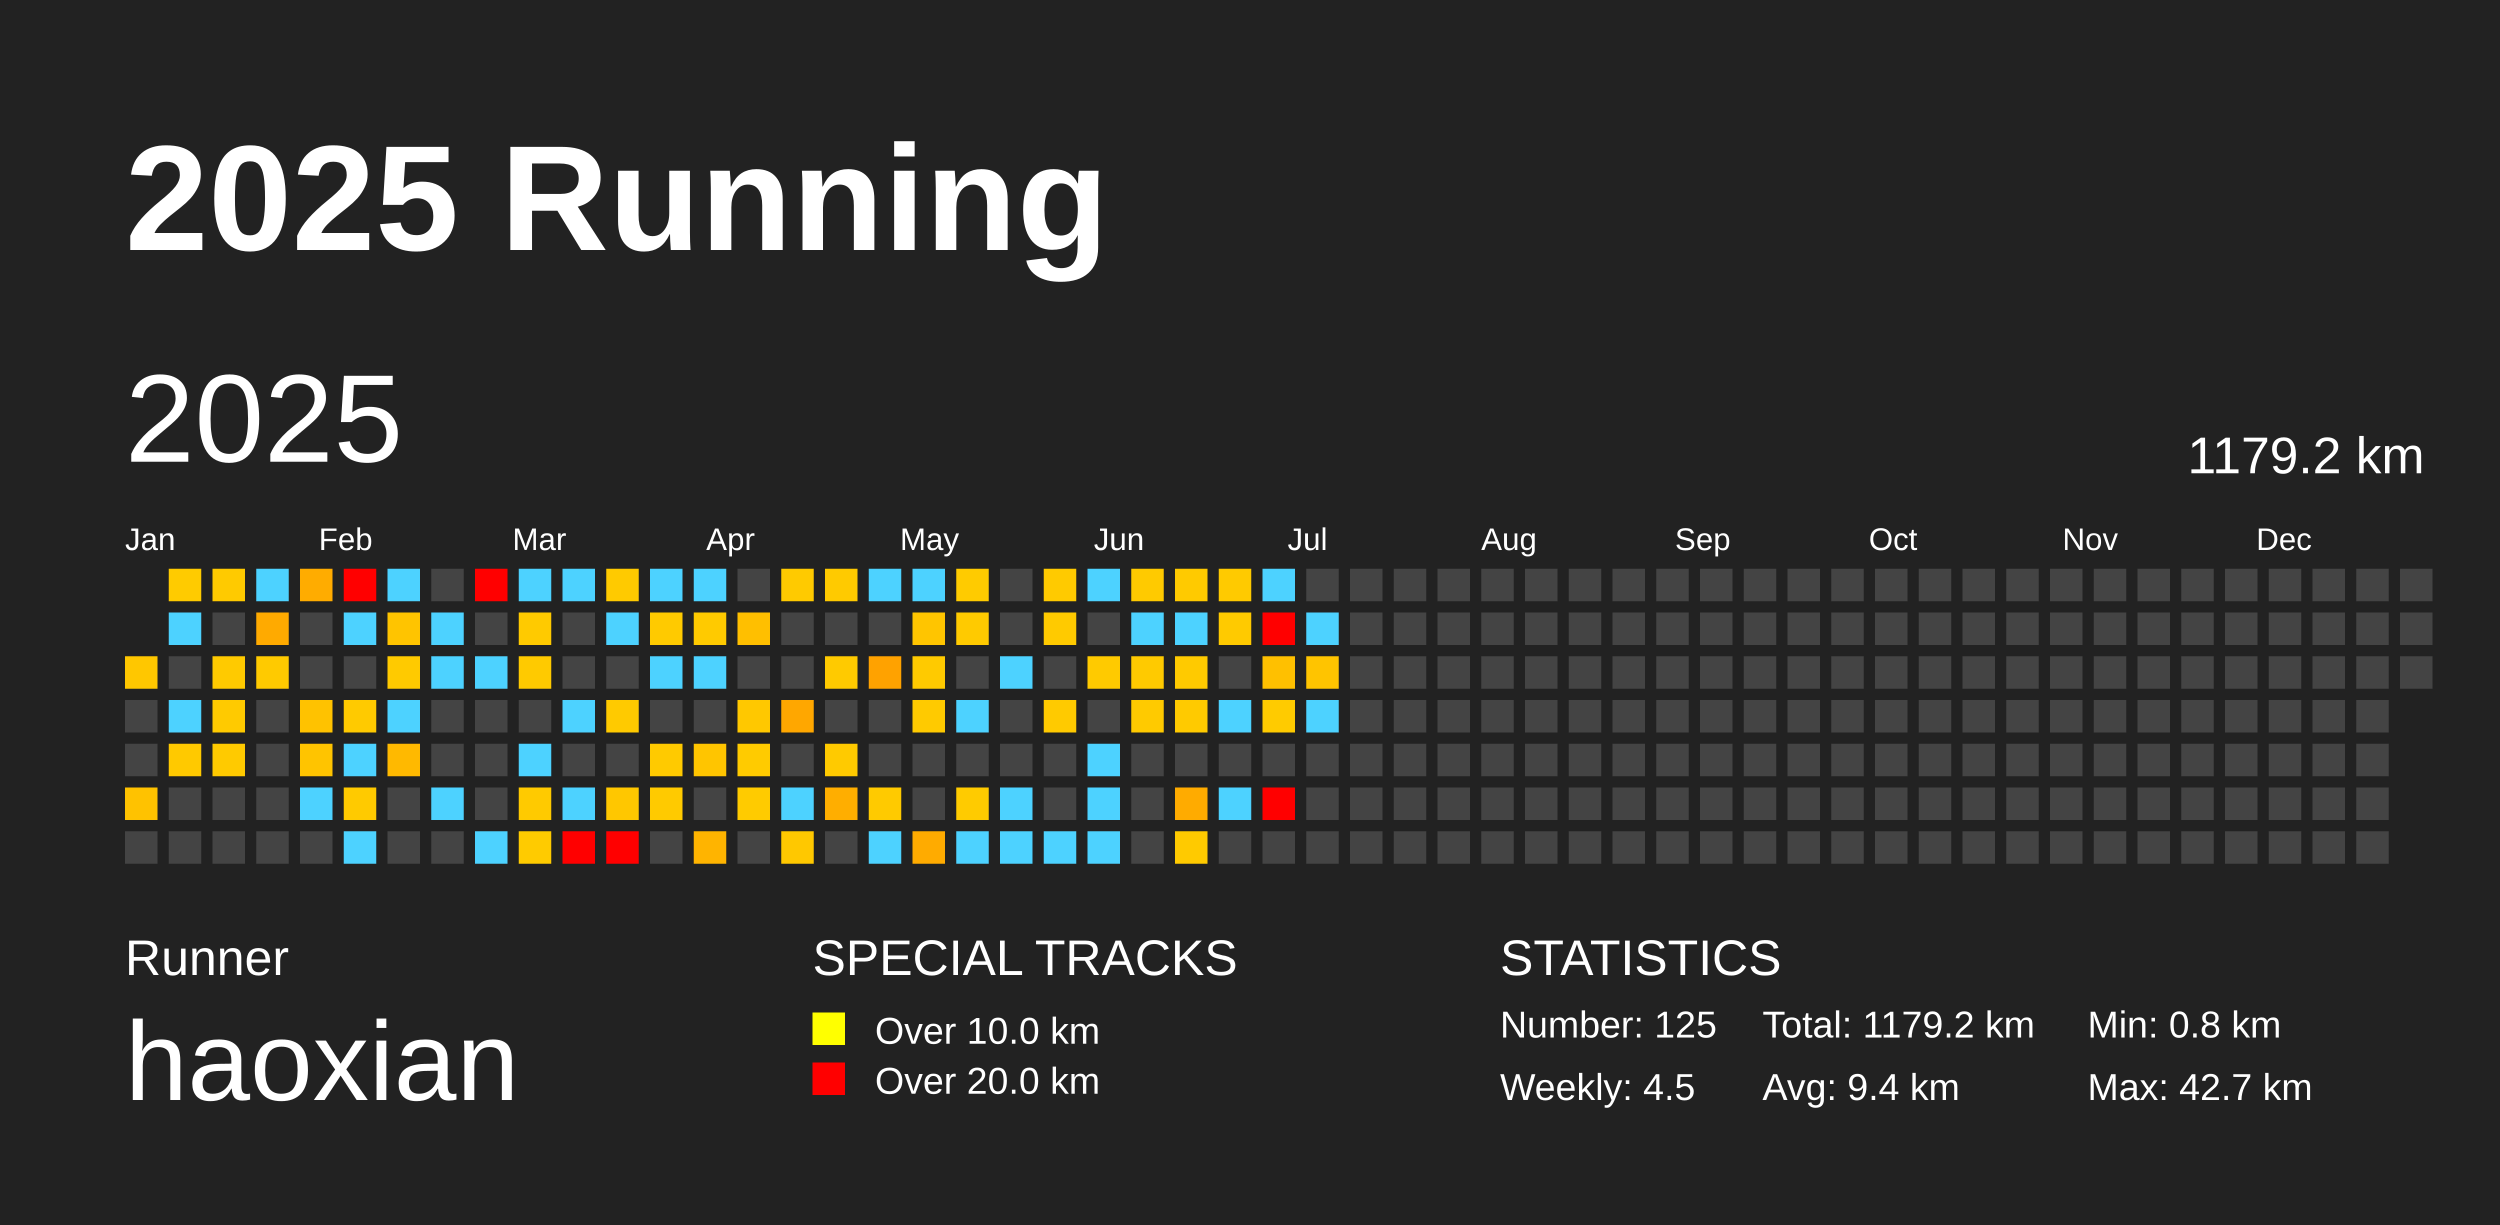
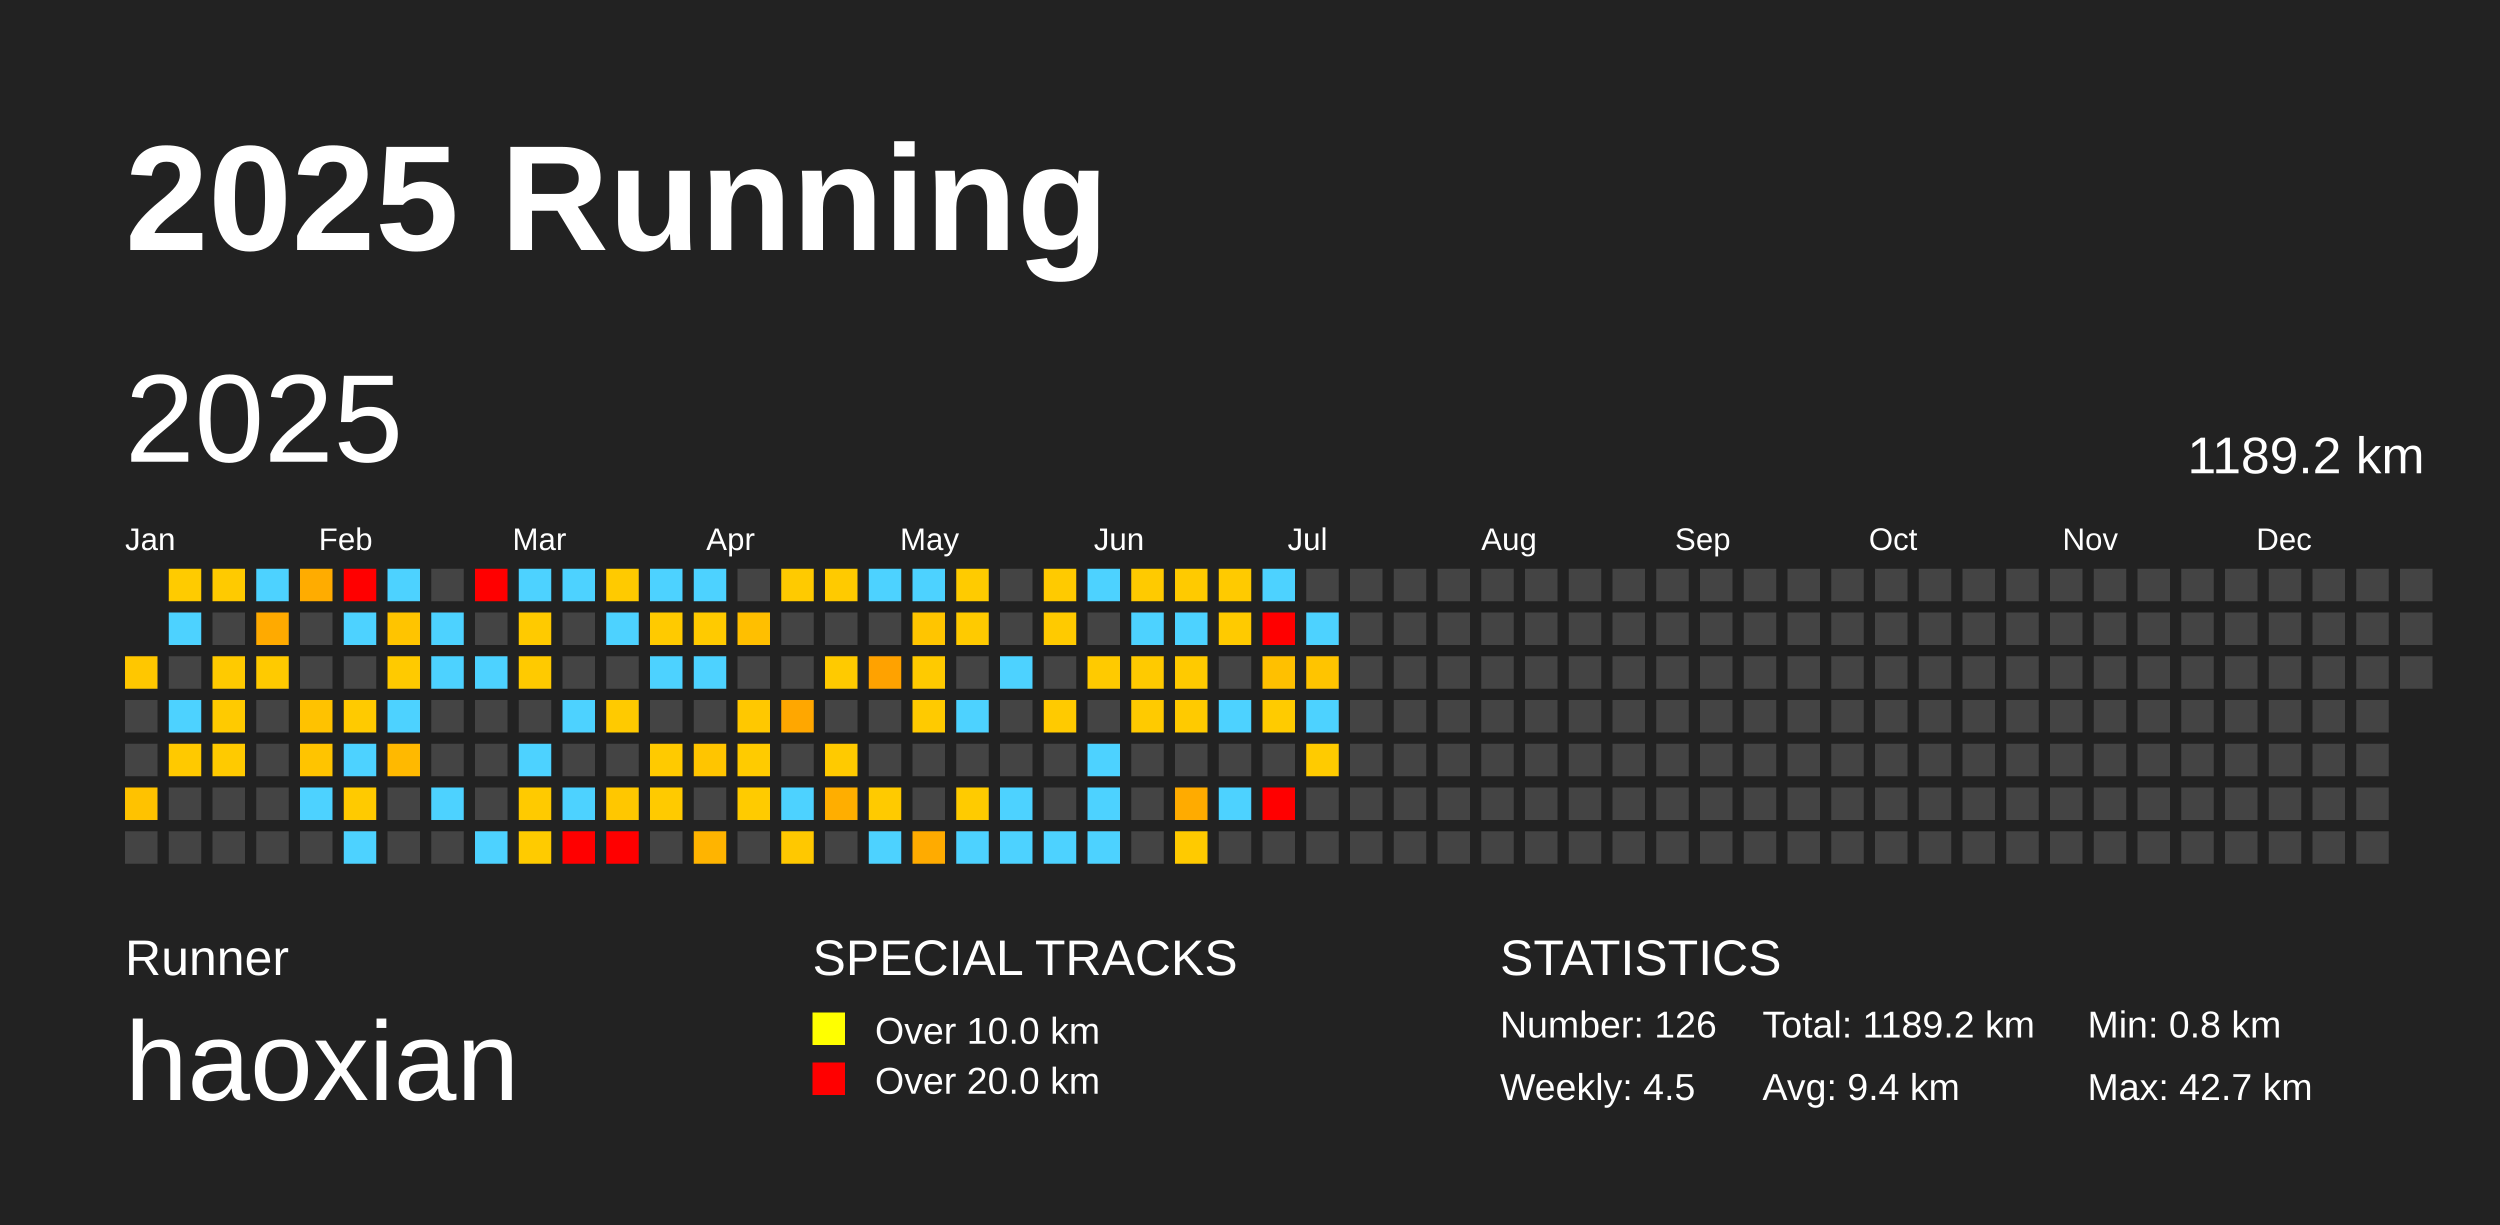
<svg xmlns="http://www.w3.org/2000/svg" baseProfile="full" height="98mm" version="1.1" viewBox="0,0,200,98" width="200mm">
  <defs />
  <rect fill="#222222" height="98" width="200" x="0" y="0" />
  <text fill="#FFFFFF" style="font-size:12px; font-family:Arial; font-weight:bold;" x="10" y="20">2025 Running</text>
  <text fill="#FFFFFF" style="font-size:4px; font-family:Arial" x="10" y="78">Runner</text>
  <text fill="#FFFFFF" style="font-size:9px; font-family:Arial" x="10" y="88">haoxian</text>
  <text fill="#FFFFFF" style="font-size:4px; font-family:Arial" x="65" y="78">SPECIAL TRACKS</text>
  <rect fill="yellow" height="2.6" width="2.6" x="65" y="81" />
  <text fill="#FFFFFF" style="font-size:3px; font-family:Arial" x="70" y="83.5">Over 10.0 km</text>
  <rect fill="red" height="2.6" width="2.6" x="65" y="85" />
  <text fill="#FFFFFF" style="font-size:3px; font-family:Arial" x="70" y="87.5">Over 20.0 km</text>
  <text fill="#FFFFFF" style="font-size:4px; font-family:Arial" x="120" y="78">STATISTICS</text>
-   <text fill="#FFFFFF" style="font-size:3px; font-family:Arial" x="120" y="83">Number: 125</text>
+   <text fill="#FFFFFF" style="font-size:3px; font-family:Arial" x="120" y="83">Number: 126</text>
  <text fill="#FFFFFF" style="font-size:3px; font-family:Arial" x="120" y="88">Weekly: 4.5</text>
-   <text fill="#FFFFFF" style="font-size:3px; font-family:Arial" x="141" y="83">Total: 1179.2 km</text>
+   <text fill="#FFFFFF" style="font-size:3px; font-family:Arial" x="141" y="83">Total: 1189.2 km</text>
  <text fill="#FFFFFF" style="font-size:3px; font-family:Arial" x="141" y="88">Avg: 9.4 km</text>
  <text fill="#FFFFFF" style="font-size:3px; font-family:Arial" x="167" y="83">Min: 0.8 km</text>
  <text fill="#FFFFFF" style="font-size:3px; font-family:Arial" x="167" y="88">Max: 42.7 km</text>
  <text dominant-baseline="hanging" fill="#FFFFFF" style="font-size:10.0px; font-family:Arial;" x="10" y="30">2025</text>
-   <text dominant-baseline="hanging" fill="#FFFFFF" style="font-size:4.125px; font-family:Arial;" x="175" y="35">1179.2 km</text>
+   <text dominant-baseline="hanging" fill="#FFFFFF" style="font-size:4.125px; font-family:Arial;" x="175" y="35">1189.2 km</text>
  <text fill="#FFFFFF" style="font-size:2.5px; font-family:Arial" x="10.0" y="44">Jan</text>
  <text fill="#FFFFFF" style="font-size:2.5px; font-family:Arial" x="25.5" y="44">Feb</text>
  <text fill="#FFFFFF" style="font-size:2.5px; font-family:Arial" x="41.0" y="44">Mar</text>
  <text fill="#FFFFFF" style="font-size:2.5px; font-family:Arial" x="56.5" y="44">Apr</text>
  <text fill="#FFFFFF" style="font-size:2.5px; font-family:Arial" x="72.0" y="44">May</text>
  <text fill="#FFFFFF" style="font-size:2.5px; font-family:Arial" x="87.5" y="44">Jun</text>
  <text fill="#FFFFFF" style="font-size:2.5px; font-family:Arial" x="103.0" y="44">Jul</text>
  <text fill="#FFFFFF" style="font-size:2.5px; font-family:Arial" x="118.5" y="44">Aug</text>
  <text fill="#FFFFFF" style="font-size:2.5px; font-family:Arial" x="134.0" y="44">Sep</text>
  <text fill="#FFFFFF" style="font-size:2.5px; font-family:Arial" x="149.5" y="44">Oct</text>
  <text fill="#FFFFFF" style="font-size:2.5px; font-family:Arial" x="165.0" y="44">Nov</text>
  <text fill="#FFFFFF" style="font-size:2.5px; font-family:Arial" x="180.5" y="44">Dec</text>
  <rect fill="#ffc700" height="2.6" width="2.6" x="10.0" y="52.5" />
  <rect fill="#444444" height="2.6" width="2.6" x="10.0" y="56.0" />
  <rect fill="#444444" height="2.6" width="2.6" x="10.0" y="59.5" />
  <rect fill="#ffc200" height="2.6" width="2.6" x="10.0" y="63.0" />
  <rect fill="#444444" height="2.6" width="2.6" x="10.0" y="66.5" />
  <rect fill="#ffcb00" height="2.6" width="2.6" x="13.5" y="45.5" />
  <rect fill="#4dd2ff" height="2.6" width="2.6" x="13.5" y="49.0" />
  <rect fill="#444444" height="2.6" width="2.6" x="13.5" y="52.5" />
  <rect fill="#4dd2ff" height="2.6" width="2.6" x="13.5" y="56.0" />
  <rect fill="#ffc900" height="2.6" width="2.6" x="13.5" y="59.5" />
  <rect fill="#444444" height="2.6" width="2.6" x="13.5" y="63.0" />
  <rect fill="#444444" height="2.6" width="2.6" x="13.5" y="66.5" />
  <rect fill="#ffca00" height="2.6" width="2.6" x="17.0" y="45.5" />
  <rect fill="#444444" height="2.6" width="2.6" x="17.0" y="49.0" />
  <rect fill="#ffca00" height="2.6" width="2.6" x="17.0" y="52.5" />
  <rect fill="#ffca00" height="2.6" width="2.6" x="17.0" y="56.0" />
  <rect fill="#ffca00" height="2.6" width="2.6" x="17.0" y="59.5" />
  <rect fill="#444444" height="2.6" width="2.6" x="17.0" y="63.0" />
  <rect fill="#444444" height="2.6" width="2.6" x="17.0" y="66.5" />
  <rect fill="#4dd2ff" height="2.6" width="2.6" x="20.5" y="45.5" />
  <rect fill="#ffaa00" height="2.6" width="2.6" x="20.5" y="49.0" />
  <rect fill="#ffca00" height="2.6" width="2.6" x="20.5" y="52.5" />
  <rect fill="#444444" height="2.6" width="2.6" x="20.5" y="56.0" />
  <rect fill="#444444" height="2.6" width="2.6" x="20.5" y="59.5" />
  <rect fill="#444444" height="2.6" width="2.6" x="20.5" y="63.0" />
  <rect fill="#444444" height="2.6" width="2.6" x="20.5" y="66.5" />
  <rect fill="#ffac00" height="2.6" width="2.6" x="24.0" y="45.5" />
  <rect fill="#444444" height="2.6" width="2.6" x="24.0" y="49.0" />
  <rect fill="#444444" height="2.6" width="2.6" x="24.0" y="52.5" />
  <rect fill="#ffc200" height="2.6" width="2.6" x="24.0" y="56.0" />
  <rect fill="#ffc400" height="2.6" width="2.6" x="24.0" y="59.5" />
  <rect fill="#4dd2ff" height="2.6" width="2.6" x="24.0" y="63.0" />
  <rect fill="#444444" height="2.6" width="2.6" x="24.0" y="66.5" />
  <rect fill="red" height="2.6" width="2.6" x="27.5" y="45.5" />
  <rect fill="#4dd2ff" height="2.6" width="2.6" x="27.5" y="49.0" />
  <rect fill="#444444" height="2.6" width="2.6" x="27.5" y="52.5" />
  <rect fill="#ffca00" height="2.6" width="2.6" x="27.5" y="56.0" />
  <rect fill="#4dd2ff" height="2.6" width="2.6" x="27.5" y="59.5" />
  <rect fill="#ffca00" height="2.6" width="2.6" x="27.5" y="63.0" />
  <rect fill="#4dd2ff" height="2.6" width="2.6" x="27.5" y="66.5" />
  <rect fill="#4dd2ff" height="2.6" width="2.6" x="31.0" y="45.5" />
  <rect fill="#ffc400" height="2.6" width="2.6" x="31.0" y="49.0" />
  <rect fill="#ffca00" height="2.6" width="2.6" x="31.0" y="52.5" />
  <rect fill="#4dd2ff" height="2.6" width="2.6" x="31.0" y="56.0" />
  <rect fill="#ffb900" height="2.6" width="2.6" x="31.0" y="59.5" />
  <rect fill="#444444" height="2.6" width="2.6" x="31.0" y="63.0" />
  <rect fill="#444444" height="2.6" width="2.6" x="31.0" y="66.5" />
  <rect fill="#444444" height="2.6" width="2.6" x="34.5" y="45.5" />
  <rect fill="#4dd2ff" height="2.6" width="2.6" x="34.5" y="49.0" />
  <rect fill="#4dd2ff" height="2.6" width="2.6" x="34.5" y="52.5" />
  <rect fill="#444444" height="2.6" width="2.6" x="34.5" y="56.0" />
  <rect fill="#444444" height="2.6" width="2.6" x="34.5" y="59.5" />
  <rect fill="#4dd2ff" height="2.6" width="2.6" x="34.5" y="63.0" />
  <rect fill="#444444" height="2.6" width="2.6" x="34.5" y="66.5" />
  <rect fill="red" height="2.6" width="2.6" x="38.0" y="45.5" />
  <rect fill="#444444" height="2.6" width="2.6" x="38.0" y="49.0" />
  <rect fill="#4dd2ff" height="2.6" width="2.6" x="38.0" y="52.5" />
  <rect fill="#444444" height="2.6" width="2.6" x="38.0" y="56.0" />
  <rect fill="#444444" height="2.6" width="2.6" x="38.0" y="59.5" />
  <rect fill="#444444" height="2.6" width="2.6" x="38.0" y="63.0" />
  <rect fill="#4dd2ff" height="2.6" width="2.6" x="38.0" y="66.5" />
  <rect fill="#4dd2ff" height="2.6" width="2.6" x="41.5" y="45.5" />
  <rect fill="#ffca00" height="2.6" width="2.6" x="41.5" y="49.0" />
  <rect fill="#ffca00" height="2.6" width="2.6" x="41.5" y="52.5" />
  <rect fill="#444444" height="2.6" width="2.6" x="41.5" y="56.0" />
  <rect fill="#4dd2ff" height="2.6" width="2.6" x="41.5" y="59.5" />
  <rect fill="#ffca00" height="2.6" width="2.6" x="41.5" y="63.0" />
  <rect fill="#ffcb00" height="2.6" width="2.6" x="41.5" y="66.5" />
  <rect fill="#4dd2ff" height="2.6" width="2.6" x="45.0" y="45.5" />
  <rect fill="#444444" height="2.6" width="2.6" x="45.0" y="49.0" />
  <rect fill="#444444" height="2.6" width="2.6" x="45.0" y="52.5" />
  <rect fill="#4dd2ff" height="2.6" width="2.6" x="45.0" y="56.0" />
  <rect fill="#444444" height="2.6" width="2.6" x="45.0" y="59.5" />
  <rect fill="#4dd2ff" height="2.6" width="2.6" x="45.0" y="63.0" />
  <rect fill="red" height="2.6" width="2.6" x="45.0" y="66.5" />
  <rect fill="#ffca00" height="2.6" width="2.6" x="48.5" y="45.5" />
  <rect fill="#4dd2ff" height="2.6" width="2.6" x="48.5" y="49.0" />
  <rect fill="#444444" height="2.6" width="2.6" x="48.5" y="52.5" />
  <rect fill="#ffca00" height="2.6" width="2.6" x="48.5" y="56.0" />
  <rect fill="#444444" height="2.6" width="2.6" x="48.5" y="59.5" />
  <rect fill="#ffc700" height="2.6" width="2.6" x="48.5" y="63.0" />
  <rect fill="red" height="2.6" width="2.6" x="48.5" y="66.5" />
  <rect fill="#4dd2ff" height="2.6" width="2.6" x="52.0" y="45.5" />
  <rect fill="#ffca00" height="2.6" width="2.6" x="52.0" y="49.0" />
  <rect fill="#4dd2ff" height="2.6" width="2.6" x="52.0" y="52.5" />
  <rect fill="#444444" height="2.6" width="2.6" x="52.0" y="56.0" />
  <rect fill="#ffca00" height="2.6" width="2.6" x="52.0" y="59.5" />
  <rect fill="#ffca00" height="2.6" width="2.6" x="52.0" y="63.0" />
  <rect fill="#444444" height="2.6" width="2.6" x="52.0" y="66.5" />
  <rect fill="#4dd2ff" height="2.6" width="2.6" x="55.5" y="45.5" />
  <rect fill="#ffca00" height="2.6" width="2.6" x="55.5" y="49.0" />
  <rect fill="#4dd2ff" height="2.6" width="2.6" x="55.5" y="52.5" />
  <rect fill="#444444" height="2.6" width="2.6" x="55.5" y="56.0" />
  <rect fill="#ffc500" height="2.6" width="2.6" x="55.5" y="59.5" />
  <rect fill="#444444" height="2.6" width="2.6" x="55.5" y="63.0" />
  <rect fill="#ffb400" height="2.6" width="2.6" x="55.5" y="66.5" />
  <rect fill="#444444" height="2.6" width="2.6" x="59.0" y="45.5" />
  <rect fill="#ffbf00" height="2.6" width="2.6" x="59.0" y="49.0" />
  <rect fill="#444444" height="2.6" width="2.6" x="59.0" y="52.5" />
  <rect fill="#ffc800" height="2.6" width="2.6" x="59.0" y="56.0" />
  <rect fill="#ffcb00" height="2.6" width="2.6" x="59.0" y="59.5" />
  <rect fill="#ffcb00" height="2.6" width="2.6" x="59.0" y="63.0" />
  <rect fill="#444444" height="2.6" width="2.6" x="59.0" y="66.5" />
  <rect fill="#ffca00" height="2.6" width="2.6" x="62.5" y="45.5" />
  <rect fill="#444444" height="2.6" width="2.6" x="62.5" y="49.0" />
  <rect fill="#444444" height="2.6" width="2.6" x="62.5" y="52.5" />
  <rect fill="#ffa700" height="2.6" width="2.6" x="62.5" y="56.0" />
  <rect fill="#444444" height="2.6" width="2.6" x="62.5" y="59.5" />
  <rect fill="#4dd2ff" height="2.6" width="2.6" x="62.5" y="63.0" />
  <rect fill="#ffc800" height="2.6" width="2.6" x="62.5" y="66.5" />
  <rect fill="#ffca00" height="2.6" width="2.6" x="66.0" y="45.5" />
  <rect fill="#444444" height="2.6" width="2.6" x="66.0" y="49.0" />
  <rect fill="#ffca00" height="2.6" width="2.6" x="66.0" y="52.5" />
  <rect fill="#444444" height="2.6" width="2.6" x="66.0" y="56.0" />
  <rect fill="#ffca00" height="2.6" width="2.6" x="66.0" y="59.5" />
  <rect fill="#ffae00" height="2.6" width="2.6" x="66.0" y="63.0" />
  <rect fill="#444444" height="2.6" width="2.6" x="66.0" y="66.5" />
  <rect fill="#4dd2ff" height="2.6" width="2.6" x="69.5" y="45.5" />
  <rect fill="#444444" height="2.6" width="2.6" x="69.5" y="49.0" />
  <rect fill="#ffa200" height="2.6" width="2.6" x="69.5" y="52.5" />
  <rect fill="#444444" height="2.6" width="2.6" x="69.5" y="56.0" />
  <rect fill="#444444" height="2.6" width="2.6" x="69.5" y="59.5" />
  <rect fill="#ffca00" height="2.6" width="2.6" x="69.5" y="63.0" />
  <rect fill="#4dd2ff" height="2.6" width="2.6" x="69.5" y="66.5" />
  <rect fill="#4dd2ff" height="2.6" width="2.6" x="73.0" y="45.5" />
  <rect fill="#ffc500" height="2.6" width="2.6" x="73.0" y="49.0" />
  <rect fill="#ffca00" height="2.6" width="2.6" x="73.0" y="52.5" />
  <rect fill="#ffca00" height="2.6" width="2.6" x="73.0" y="56.0" />
  <rect fill="#444444" height="2.6" width="2.6" x="73.0" y="59.5" />
  <rect fill="#444444" height="2.6" width="2.6" x="73.0" y="63.0" />
  <rect fill="#ffab00" height="2.6" width="2.6" x="73.0" y="66.5" />
  <rect fill="#ffcb00" height="2.6" width="2.6" x="76.5" y="45.5" />
  <rect fill="#ffca00" height="2.6" width="2.6" x="76.5" y="49.0" />
  <rect fill="#444444" height="2.6" width="2.6" x="76.5" y="52.5" />
  <rect fill="#4dd2ff" height="2.6" width="2.6" x="76.5" y="56.0" />
  <rect fill="#444444" height="2.6" width="2.6" x="76.5" y="59.5" />
  <rect fill="#ffcb00" height="2.6" width="2.6" x="76.5" y="63.0" />
  <rect fill="#4dd2ff" height="2.6" width="2.6" x="76.5" y="66.5" />
  <rect fill="#444444" height="2.6" width="2.6" x="80.0" y="45.5" />
  <rect fill="#444444" height="2.6" width="2.6" x="80.0" y="49.0" />
  <rect fill="#4dd2ff" height="2.6" width="2.6" x="80.0" y="52.5" />
  <rect fill="#444444" height="2.6" width="2.6" x="80.0" y="56.0" />
  <rect fill="#444444" height="2.6" width="2.6" x="80.0" y="59.5" />
  <rect fill="#4dd2ff" height="2.6" width="2.6" x="80.0" y="63.0" />
  <rect fill="#4dd2ff" height="2.6" width="2.6" x="80.0" y="66.5" />
  <rect fill="#ffca00" height="2.6" width="2.6" x="83.5" y="45.5" />
  <rect fill="#ffca00" height="2.6" width="2.6" x="83.5" y="49.0" />
  <rect fill="#444444" height="2.6" width="2.6" x="83.5" y="52.5" />
  <rect fill="#ffca00" height="2.6" width="2.6" x="83.5" y="56.0" />
  <rect fill="#444444" height="2.6" width="2.6" x="83.5" y="59.5" />
  <rect fill="#444444" height="2.6" width="2.6" x="83.5" y="63.0" />
  <rect fill="#4dd2ff" height="2.6" width="2.6" x="83.5" y="66.5" />
  <rect fill="#4dd2ff" height="2.6" width="2.6" x="87.0" y="45.5" />
  <rect fill="#444444" height="2.6" width="2.6" x="87.0" y="49.0" />
  <rect fill="#ffca00" height="2.6" width="2.6" x="87.0" y="52.5" />
  <rect fill="#444444" height="2.6" width="2.6" x="87.0" y="56.0" />
  <rect fill="#4dd2ff" height="2.6" width="2.6" x="87.0" y="59.5" />
  <rect fill="#4dd2ff" height="2.6" width="2.6" x="87.0" y="63.0" />
  <rect fill="#4dd2ff" height="2.6" width="2.6" x="87.0" y="66.5" />
  <rect fill="#ffca00" height="2.6" width="2.6" x="90.5" y="45.5" />
  <rect fill="#4dd2ff" height="2.6" width="2.6" x="90.5" y="49.0" />
  <rect fill="#ffca00" height="2.6" width="2.6" x="90.5" y="52.5" />
  <rect fill="#ffca00" height="2.6" width="2.6" x="90.5" y="56.0" />
  <rect fill="#444444" height="2.6" width="2.6" x="90.5" y="59.5" />
  <rect fill="#444444" height="2.6" width="2.6" x="90.5" y="63.0" />
  <rect fill="#444444" height="2.6" width="2.6" x="90.5" y="66.5" />
  <rect fill="#ffca00" height="2.6" width="2.6" x="94.0" y="45.5" />
  <rect fill="#4dd2ff" height="2.6" width="2.6" x="94.0" y="49.0" />
  <rect fill="#ffca00" height="2.6" width="2.6" x="94.0" y="52.5" />
  <rect fill="#ffca00" height="2.6" width="2.6" x="94.0" y="56.0" />
  <rect fill="#444444" height="2.6" width="2.6" x="94.0" y="59.5" />
  <rect fill="#ffab00" height="2.6" width="2.6" x="94.0" y="63.0" />
  <rect fill="#ffca00" height="2.6" width="2.6" x="94.0" y="66.5" />
  <rect fill="#ffca00" height="2.6" width="2.6" x="97.5" y="45.5" />
  <rect fill="#ffca00" height="2.6" width="2.6" x="97.5" y="49.0" />
  <rect fill="#444444" height="2.6" width="2.6" x="97.5" y="52.5" />
  <rect fill="#4dd2ff" height="2.6" width="2.6" x="97.5" y="56.0" />
  <rect fill="#444444" height="2.6" width="2.6" x="97.5" y="59.5" />
  <rect fill="#4dd2ff" height="2.6" width="2.6" x="97.5" y="63.0" />
  <rect fill="#444444" height="2.6" width="2.6" x="97.5" y="66.5" />
  <rect fill="#4dd2ff" height="2.6" width="2.6" x="101.0" y="45.5" />
  <rect fill="red" height="2.6" width="2.6" x="101.0" y="49.0" />
  <rect fill="#ffc000" height="2.6" width="2.6" x="101.0" y="52.5" />
  <rect fill="#ffcb00" height="2.6" width="2.6" x="101.0" y="56.0" />
  <rect fill="#444444" height="2.6" width="2.6" x="101.0" y="59.5" />
  <rect fill="red" height="2.6" width="2.6" x="101.0" y="63.0" />
  <rect fill="#444444" height="2.6" width="2.6" x="101.0" y="66.5" />
  <rect fill="#444444" height="2.6" width="2.6" x="104.5" y="45.5" />
  <rect fill="#4dd2ff" height="2.6" width="2.6" x="104.5" y="49.0" />
  <rect fill="#ffc400" height="2.6" width="2.6" x="104.5" y="52.5" />
  <rect fill="#4dd2ff" height="2.6" width="2.6" x="104.5" y="56.0" />
-   <rect fill="#444444" height="2.6" width="2.6" x="104.5" y="59.5" />
+   <rect fill="#ffcb00" height="2.6" width="2.6" x="104.5" y="59.5" />
  <rect fill="#444444" height="2.6" width="2.6" x="104.5" y="63.0" />
  <rect fill="#444444" height="2.6" width="2.6" x="104.5" y="66.5" />
  <rect fill="#444444" height="2.6" width="2.6" x="108.0" y="45.5" />
  <rect fill="#444444" height="2.6" width="2.6" x="108.0" y="49.0" />
  <rect fill="#444444" height="2.6" width="2.6" x="108.0" y="52.5" />
  <rect fill="#444444" height="2.6" width="2.6" x="108.0" y="56.0" />
  <rect fill="#444444" height="2.6" width="2.6" x="108.0" y="59.5" />
  <rect fill="#444444" height="2.6" width="2.6" x="108.0" y="63.0" />
  <rect fill="#444444" height="2.6" width="2.6" x="108.0" y="66.5" />
  <rect fill="#444444" height="2.6" width="2.6" x="111.5" y="45.5" />
  <rect fill="#444444" height="2.6" width="2.6" x="111.5" y="49.0" />
  <rect fill="#444444" height="2.6" width="2.6" x="111.5" y="52.5" />
  <rect fill="#444444" height="2.6" width="2.6" x="111.5" y="56.0" />
  <rect fill="#444444" height="2.6" width="2.6" x="111.5" y="59.5" />
  <rect fill="#444444" height="2.6" width="2.6" x="111.5" y="63.0" />
  <rect fill="#444444" height="2.6" width="2.6" x="111.5" y="66.5" />
  <rect fill="#444444" height="2.6" width="2.6" x="115.0" y="45.5" />
  <rect fill="#444444" height="2.6" width="2.6" x="115.0" y="49.0" />
  <rect fill="#444444" height="2.6" width="2.6" x="115.0" y="52.5" />
  <rect fill="#444444" height="2.6" width="2.6" x="115.0" y="56.0" />
  <rect fill="#444444" height="2.6" width="2.6" x="115.0" y="59.5" />
  <rect fill="#444444" height="2.6" width="2.6" x="115.0" y="63.0" />
  <rect fill="#444444" height="2.6" width="2.6" x="115.0" y="66.5" />
  <rect fill="#444444" height="2.6" width="2.6" x="118.5" y="45.5" />
  <rect fill="#444444" height="2.6" width="2.6" x="118.5" y="49.0" />
  <rect fill="#444444" height="2.6" width="2.6" x="118.5" y="52.5" />
  <rect fill="#444444" height="2.6" width="2.6" x="118.5" y="56.0" />
  <rect fill="#444444" height="2.6" width="2.6" x="118.5" y="59.5" />
  <rect fill="#444444" height="2.6" width="2.6" x="118.5" y="63.0" />
  <rect fill="#444444" height="2.6" width="2.6" x="118.5" y="66.5" />
  <rect fill="#444444" height="2.6" width="2.6" x="122.0" y="45.5" />
  <rect fill="#444444" height="2.6" width="2.6" x="122.0" y="49.0" />
  <rect fill="#444444" height="2.6" width="2.6" x="122.0" y="52.5" />
  <rect fill="#444444" height="2.6" width="2.6" x="122.0" y="56.0" />
  <rect fill="#444444" height="2.6" width="2.6" x="122.0" y="59.5" />
  <rect fill="#444444" height="2.6" width="2.6" x="122.0" y="63.0" />
  <rect fill="#444444" height="2.6" width="2.6" x="122.0" y="66.5" />
  <rect fill="#444444" height="2.6" width="2.6" x="125.5" y="45.5" />
  <rect fill="#444444" height="2.6" width="2.6" x="125.5" y="49.0" />
  <rect fill="#444444" height="2.6" width="2.6" x="125.5" y="52.5" />
  <rect fill="#444444" height="2.6" width="2.6" x="125.5" y="56.0" />
  <rect fill="#444444" height="2.6" width="2.6" x="125.5" y="59.5" />
  <rect fill="#444444" height="2.6" width="2.6" x="125.5" y="63.0" />
  <rect fill="#444444" height="2.6" width="2.6" x="125.5" y="66.5" />
  <rect fill="#444444" height="2.6" width="2.6" x="129.0" y="45.5" />
  <rect fill="#444444" height="2.6" width="2.6" x="129.0" y="49.0" />
  <rect fill="#444444" height="2.6" width="2.6" x="129.0" y="52.5" />
  <rect fill="#444444" height="2.6" width="2.6" x="129.0" y="56.0" />
  <rect fill="#444444" height="2.6" width="2.6" x="129.0" y="59.5" />
  <rect fill="#444444" height="2.6" width="2.6" x="129.0" y="63.0" />
  <rect fill="#444444" height="2.6" width="2.6" x="129.0" y="66.5" />
  <rect fill="#444444" height="2.6" width="2.6" x="132.5" y="45.5" />
  <rect fill="#444444" height="2.6" width="2.6" x="132.5" y="49.0" />
  <rect fill="#444444" height="2.6" width="2.6" x="132.5" y="52.5" />
  <rect fill="#444444" height="2.6" width="2.6" x="132.5" y="56.0" />
  <rect fill="#444444" height="2.6" width="2.6" x="132.5" y="59.5" />
  <rect fill="#444444" height="2.6" width="2.6" x="132.5" y="63.0" />
  <rect fill="#444444" height="2.6" width="2.6" x="132.5" y="66.5" />
  <rect fill="#444444" height="2.6" width="2.6" x="136.0" y="45.5" />
  <rect fill="#444444" height="2.6" width="2.6" x="136.0" y="49.0" />
  <rect fill="#444444" height="2.6" width="2.6" x="136.0" y="52.5" />
  <rect fill="#444444" height="2.6" width="2.6" x="136.0" y="56.0" />
  <rect fill="#444444" height="2.6" width="2.6" x="136.0" y="59.5" />
  <rect fill="#444444" height="2.6" width="2.6" x="136.0" y="63.0" />
  <rect fill="#444444" height="2.6" width="2.6" x="136.0" y="66.5" />
  <rect fill="#444444" height="2.6" width="2.6" x="139.5" y="45.5" />
  <rect fill="#444444" height="2.6" width="2.6" x="139.5" y="49.0" />
  <rect fill="#444444" height="2.6" width="2.6" x="139.5" y="52.5" />
  <rect fill="#444444" height="2.6" width="2.6" x="139.5" y="56.0" />
  <rect fill="#444444" height="2.6" width="2.6" x="139.5" y="59.5" />
  <rect fill="#444444" height="2.6" width="2.6" x="139.5" y="63.0" />
  <rect fill="#444444" height="2.6" width="2.6" x="139.5" y="66.5" />
  <rect fill="#444444" height="2.6" width="2.6" x="143.0" y="45.5" />
  <rect fill="#444444" height="2.6" width="2.6" x="143.0" y="49.0" />
  <rect fill="#444444" height="2.6" width="2.6" x="143.0" y="52.5" />
  <rect fill="#444444" height="2.6" width="2.6" x="143.0" y="56.0" />
  <rect fill="#444444" height="2.6" width="2.6" x="143.0" y="59.5" />
  <rect fill="#444444" height="2.6" width="2.6" x="143.0" y="63.0" />
  <rect fill="#444444" height="2.6" width="2.6" x="143.0" y="66.5" />
  <rect fill="#444444" height="2.6" width="2.6" x="146.5" y="45.5" />
  <rect fill="#444444" height="2.6" width="2.6" x="146.5" y="49.0" />
  <rect fill="#444444" height="2.6" width="2.6" x="146.5" y="52.5" />
  <rect fill="#444444" height="2.6" width="2.6" x="146.5" y="56.0" />
  <rect fill="#444444" height="2.6" width="2.6" x="146.5" y="59.5" />
  <rect fill="#444444" height="2.6" width="2.6" x="146.5" y="63.0" />
  <rect fill="#444444" height="2.6" width="2.6" x="146.5" y="66.5" />
  <rect fill="#444444" height="2.6" width="2.6" x="150.0" y="45.5" />
  <rect fill="#444444" height="2.6" width="2.6" x="150.0" y="49.0" />
  <rect fill="#444444" height="2.6" width="2.6" x="150.0" y="52.5" />
  <rect fill="#444444" height="2.6" width="2.6" x="150.0" y="56.0" />
  <rect fill="#444444" height="2.6" width="2.6" x="150.0" y="59.5" />
  <rect fill="#444444" height="2.6" width="2.6" x="150.0" y="63.0" />
  <rect fill="#444444" height="2.6" width="2.6" x="150.0" y="66.5" />
  <rect fill="#444444" height="2.6" width="2.6" x="153.5" y="45.5" />
  <rect fill="#444444" height="2.6" width="2.6" x="153.5" y="49.0" />
  <rect fill="#444444" height="2.6" width="2.6" x="153.5" y="52.5" />
  <rect fill="#444444" height="2.6" width="2.6" x="153.5" y="56.0" />
  <rect fill="#444444" height="2.6" width="2.6" x="153.5" y="59.5" />
  <rect fill="#444444" height="2.6" width="2.6" x="153.5" y="63.0" />
  <rect fill="#444444" height="2.6" width="2.6" x="153.5" y="66.5" />
  <rect fill="#444444" height="2.6" width="2.6" x="157.0" y="45.5" />
  <rect fill="#444444" height="2.6" width="2.6" x="157.0" y="49.0" />
  <rect fill="#444444" height="2.6" width="2.6" x="157.0" y="52.5" />
  <rect fill="#444444" height="2.6" width="2.6" x="157.0" y="56.0" />
  <rect fill="#444444" height="2.6" width="2.6" x="157.0" y="59.5" />
  <rect fill="#444444" height="2.6" width="2.6" x="157.0" y="63.0" />
  <rect fill="#444444" height="2.6" width="2.6" x="157.0" y="66.5" />
  <rect fill="#444444" height="2.6" width="2.6" x="160.5" y="45.5" />
  <rect fill="#444444" height="2.6" width="2.6" x="160.5" y="49.0" />
  <rect fill="#444444" height="2.6" width="2.6" x="160.5" y="52.5" />
  <rect fill="#444444" height="2.6" width="2.6" x="160.5" y="56.0" />
  <rect fill="#444444" height="2.6" width="2.6" x="160.5" y="59.5" />
  <rect fill="#444444" height="2.6" width="2.6" x="160.5" y="63.0" />
  <rect fill="#444444" height="2.6" width="2.6" x="160.5" y="66.5" />
  <rect fill="#444444" height="2.6" width="2.6" x="164.0" y="45.5" />
  <rect fill="#444444" height="2.6" width="2.6" x="164.0" y="49.0" />
  <rect fill="#444444" height="2.6" width="2.6" x="164.0" y="52.5" />
  <rect fill="#444444" height="2.6" width="2.6" x="164.0" y="56.0" />
  <rect fill="#444444" height="2.6" width="2.6" x="164.0" y="59.5" />
  <rect fill="#444444" height="2.6" width="2.6" x="164.0" y="63.0" />
  <rect fill="#444444" height="2.6" width="2.6" x="164.0" y="66.5" />
  <rect fill="#444444" height="2.6" width="2.6" x="167.5" y="45.5" />
  <rect fill="#444444" height="2.6" width="2.6" x="167.5" y="49.0" />
  <rect fill="#444444" height="2.6" width="2.6" x="167.5" y="52.5" />
  <rect fill="#444444" height="2.6" width="2.6" x="167.5" y="56.0" />
  <rect fill="#444444" height="2.6" width="2.6" x="167.5" y="59.5" />
  <rect fill="#444444" height="2.6" width="2.6" x="167.5" y="63.0" />
  <rect fill="#444444" height="2.6" width="2.6" x="167.5" y="66.5" />
  <rect fill="#444444" height="2.6" width="2.6" x="171.0" y="45.5" />
  <rect fill="#444444" height="2.6" width="2.6" x="171.0" y="49.0" />
  <rect fill="#444444" height="2.6" width="2.6" x="171.0" y="52.5" />
  <rect fill="#444444" height="2.6" width="2.6" x="171.0" y="56.0" />
  <rect fill="#444444" height="2.6" width="2.6" x="171.0" y="59.5" />
  <rect fill="#444444" height="2.6" width="2.6" x="171.0" y="63.0" />
  <rect fill="#444444" height="2.6" width="2.6" x="171.0" y="66.5" />
  <rect fill="#444444" height="2.6" width="2.6" x="174.5" y="45.5" />
  <rect fill="#444444" height="2.6" width="2.6" x="174.5" y="49.0" />
  <rect fill="#444444" height="2.6" width="2.6" x="174.5" y="52.5" />
  <rect fill="#444444" height="2.6" width="2.6" x="174.5" y="56.0" />
  <rect fill="#444444" height="2.6" width="2.6" x="174.5" y="59.5" />
  <rect fill="#444444" height="2.6" width="2.6" x="174.5" y="63.0" />
  <rect fill="#444444" height="2.6" width="2.6" x="174.5" y="66.5" />
  <rect fill="#444444" height="2.6" width="2.6" x="178.0" y="45.5" />
  <rect fill="#444444" height="2.6" width="2.6" x="178.0" y="49.0" />
  <rect fill="#444444" height="2.6" width="2.6" x="178.0" y="52.5" />
  <rect fill="#444444" height="2.6" width="2.6" x="178.0" y="56.0" />
  <rect fill="#444444" height="2.6" width="2.6" x="178.0" y="59.5" />
  <rect fill="#444444" height="2.6" width="2.6" x="178.0" y="63.0" />
  <rect fill="#444444" height="2.6" width="2.6" x="178.0" y="66.5" />
  <rect fill="#444444" height="2.6" width="2.6" x="181.5" y="45.5" />
  <rect fill="#444444" height="2.6" width="2.6" x="181.5" y="49.0" />
  <rect fill="#444444" height="2.6" width="2.6" x="181.5" y="52.5" />
  <rect fill="#444444" height="2.6" width="2.6" x="181.5" y="56.0" />
  <rect fill="#444444" height="2.6" width="2.6" x="181.5" y="59.5" />
  <rect fill="#444444" height="2.6" width="2.6" x="181.5" y="63.0" />
  <rect fill="#444444" height="2.6" width="2.6" x="181.5" y="66.5" />
  <rect fill="#444444" height="2.6" width="2.6" x="185.0" y="45.5" />
  <rect fill="#444444" height="2.6" width="2.6" x="185.0" y="49.0" />
  <rect fill="#444444" height="2.6" width="2.6" x="185.0" y="52.5" />
  <rect fill="#444444" height="2.6" width="2.6" x="185.0" y="56.0" />
  <rect fill="#444444" height="2.6" width="2.6" x="185.0" y="59.5" />
  <rect fill="#444444" height="2.6" width="2.6" x="185.0" y="63.0" />
  <rect fill="#444444" height="2.6" width="2.6" x="185.0" y="66.5" />
  <rect fill="#444444" height="2.6" width="2.6" x="188.5" y="45.5" />
  <rect fill="#444444" height="2.6" width="2.6" x="188.5" y="49.0" />
  <rect fill="#444444" height="2.6" width="2.6" x="188.5" y="52.5" />
  <rect fill="#444444" height="2.6" width="2.6" x="188.5" y="56.0" />
  <rect fill="#444444" height="2.6" width="2.6" x="188.5" y="59.5" />
  <rect fill="#444444" height="2.6" width="2.6" x="188.5" y="63.0" />
  <rect fill="#444444" height="2.6" width="2.6" x="188.5" y="66.5" />
  <rect fill="#444444" height="2.6" width="2.6" x="192.0" y="45.5" />
  <rect fill="#444444" height="2.6" width="2.6" x="192.0" y="49.0" />
  <rect fill="#444444" height="2.6" width="2.6" x="192.0" y="52.5" />
</svg>
